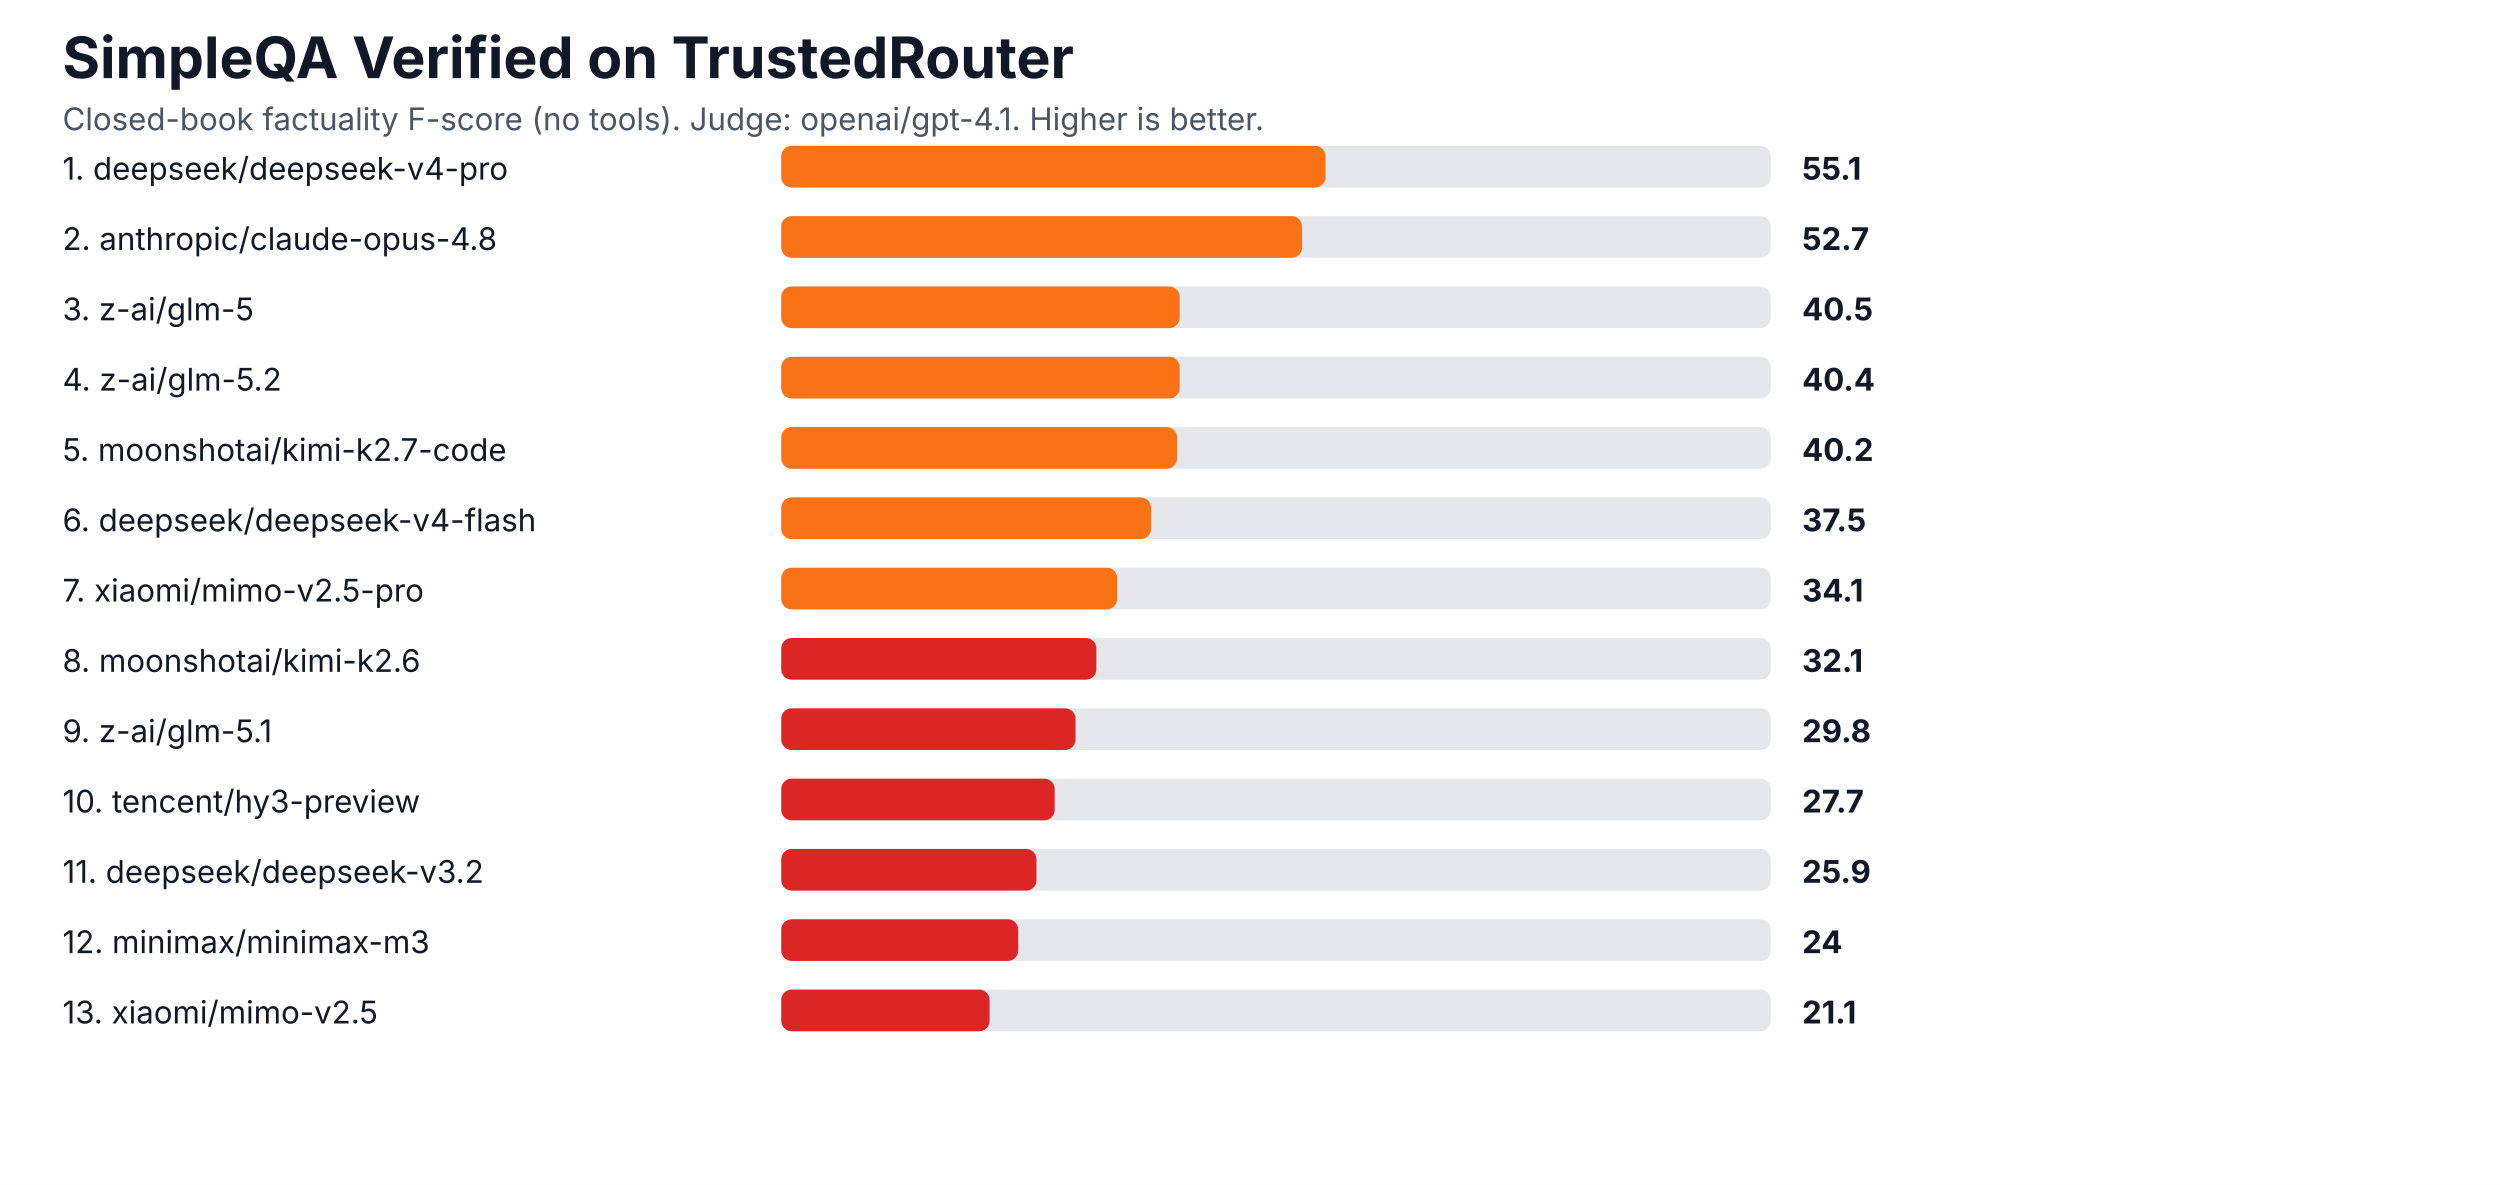
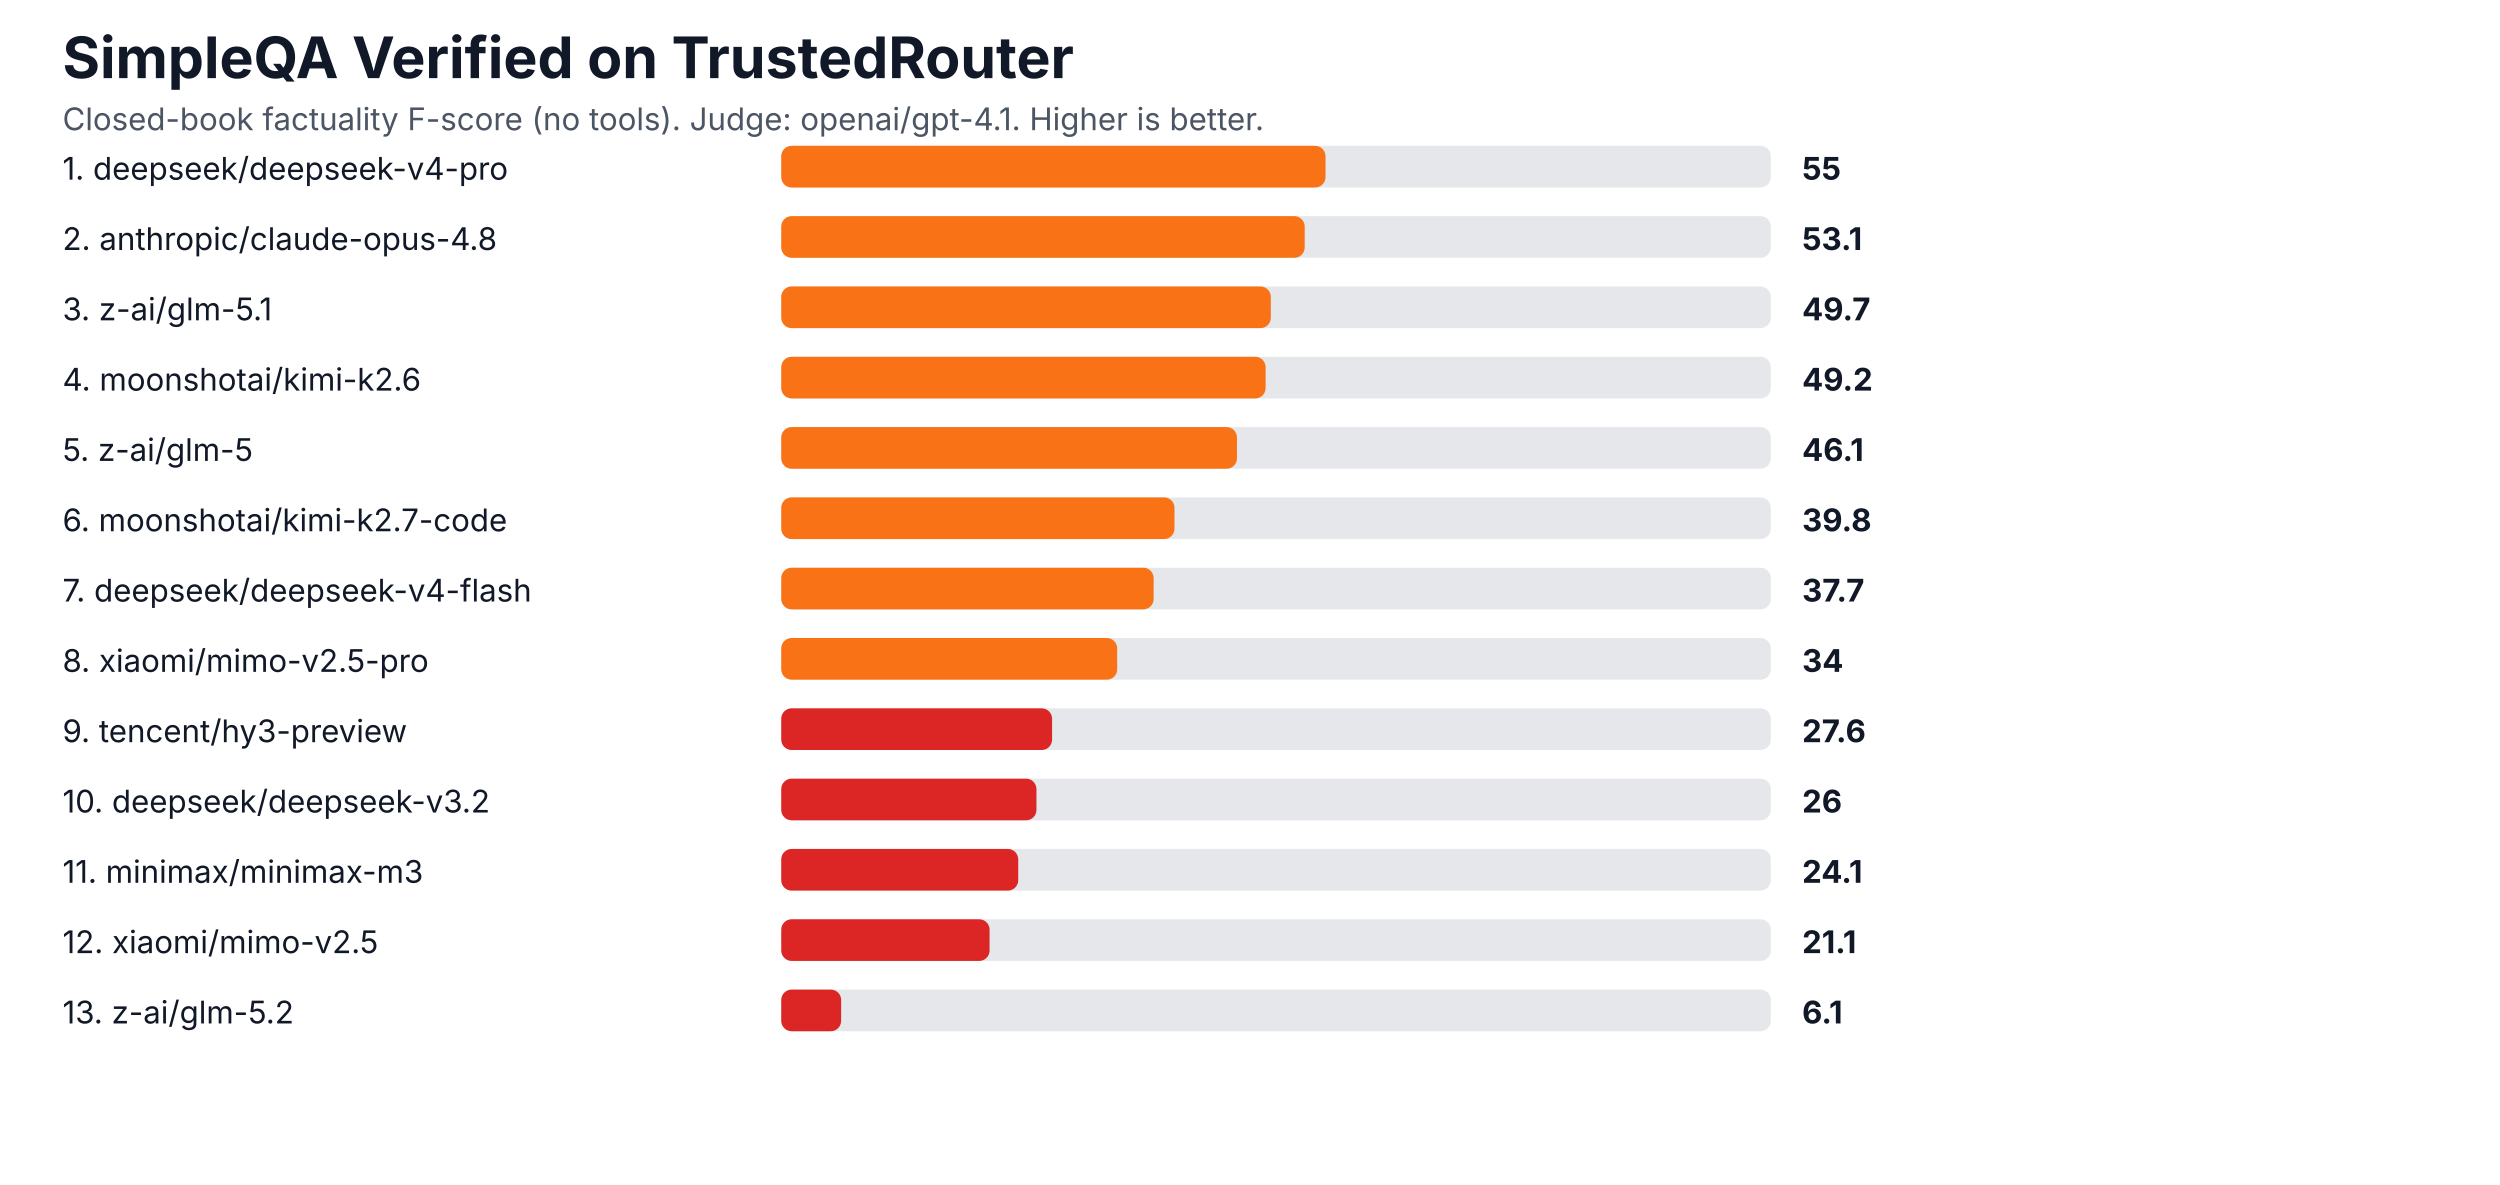
<svg xmlns="http://www.w3.org/2000/svg" width="960" height="455" viewBox="0 0 960 455">
  <rect width="100%" height="100%" fill="#ffffff" />
  <text x="24" y="30" font-family="Inter, Arial, sans-serif" font-size="22" font-weight="700" fill="#111827">SimpleQA Verified on TrustedRouter</text>
  <text x="24" y="50" font-family="Inter, Arial, sans-serif" font-size="12" fill="#4b5563">Closed-book factuality F-score (no tools). Judge: openai/gpt-4.1. Higher is better.</text>
  <text x="24" y="69" font-family="Inter, Arial, sans-serif" font-size="12" fill="#111827">1. deepseek/deepseek-v4-pro</text>
  <rect x="300" y="56" width="380" height="16" rx="4" fill="#e5e7eb" />
  <rect x="300" y="56" width="209" height="16" rx="4" fill="#f97316" />
-   <text x="692" y="69" font-family="Inter, Arial, sans-serif" font-size="12" font-weight="700" fill="#111827">55.1</text>
+   <text x="692" y="69" font-family="Inter, Arial, sans-serif" font-size="12" font-weight="700" fill="#111827">55</text>
  <text x="24" y="96" font-family="Inter, Arial, sans-serif" font-size="12" fill="#111827">2. anthropic/claude-opus-4.8</text>
  <rect x="300" y="83" width="380" height="16" rx="4" fill="#e5e7eb" />
-   <rect x="300" y="83" width="200" height="16" rx="4" fill="#f97316" />
-   <text x="692" y="96" font-family="Inter, Arial, sans-serif" font-size="12" font-weight="700" fill="#111827">52.7</text>
-   <text x="24" y="123" font-family="Inter, Arial, sans-serif" font-size="12" fill="#111827">3. z-ai/glm-5</text>
+   <rect x="300" y="83" width="201" height="16" rx="4" fill="#f97316" />
+   <text x="692" y="96" font-family="Inter, Arial, sans-serif" font-size="12" font-weight="700" fill="#111827">53.1</text>
+   <text x="24" y="123" font-family="Inter, Arial, sans-serif" font-size="12" fill="#111827">3. z-ai/glm-5.1</text>
  <rect x="300" y="110" width="380" height="16" rx="4" fill="#e5e7eb" />
-   <rect x="300" y="110" width="153" height="16" rx="4" fill="#f97316" />
-   <text x="692" y="123" font-family="Inter, Arial, sans-serif" font-size="12" font-weight="700" fill="#111827">40.5</text>
-   <text x="24" y="150" font-family="Inter, Arial, sans-serif" font-size="12" fill="#111827">4. z-ai/glm-5.2</text>
+   <rect x="300" y="110" width="188" height="16" rx="4" fill="#f97316" />
+   <text x="692" y="123" font-family="Inter, Arial, sans-serif" font-size="12" font-weight="700" fill="#111827">49.7</text>
+   <text x="24" y="150" font-family="Inter, Arial, sans-serif" font-size="12" fill="#111827">4. moonshotai/kimi-k2.6</text>
  <rect x="300" y="137" width="380" height="16" rx="4" fill="#e5e7eb" />
-   <rect x="300" y="137" width="153" height="16" rx="4" fill="#f97316" />
-   <text x="692" y="150" font-family="Inter, Arial, sans-serif" font-size="12" font-weight="700" fill="#111827">40.4</text>
-   <text x="24" y="177" font-family="Inter, Arial, sans-serif" font-size="12" fill="#111827">5. moonshotai/kimi-k2.7-code</text>
+   <rect x="300" y="137" width="186" height="16" rx="4" fill="#f97316" />
+   <text x="692" y="150" font-family="Inter, Arial, sans-serif" font-size="12" font-weight="700" fill="#111827">49.2</text>
+   <text x="24" y="177" font-family="Inter, Arial, sans-serif" font-size="12" fill="#111827">5. z-ai/glm-5</text>
  <rect x="300" y="164" width="380" height="16" rx="4" fill="#e5e7eb" />
-   <rect x="300" y="164" width="152" height="16" rx="4" fill="#f97316" />
-   <text x="692" y="177" font-family="Inter, Arial, sans-serif" font-size="12" font-weight="700" fill="#111827">40.2</text>
-   <text x="24" y="204" font-family="Inter, Arial, sans-serif" font-size="12" fill="#111827">6. deepseek/deepseek-v4-flash</text>
+   <rect x="300" y="164" width="175" height="16" rx="4" fill="#f97316" />
+   <text x="692" y="177" font-family="Inter, Arial, sans-serif" font-size="12" font-weight="700" fill="#111827">46.1</text>
+   <text x="24" y="204" font-family="Inter, Arial, sans-serif" font-size="12" fill="#111827">6. moonshotai/kimi-k2.7-code</text>
  <rect x="300" y="191" width="380" height="16" rx="4" fill="#e5e7eb" />
-   <rect x="300" y="191" width="142" height="16" rx="4" fill="#f97316" />
-   <text x="692" y="204" font-family="Inter, Arial, sans-serif" font-size="12" font-weight="700" fill="#111827">37.5</text>
-   <text x="24" y="231" font-family="Inter, Arial, sans-serif" font-size="12" fill="#111827">7. xiaomi/mimo-v2.5-pro</text>
+   <rect x="300" y="191" width="151" height="16" rx="4" fill="#f97316" />
+   <text x="692" y="204" font-family="Inter, Arial, sans-serif" font-size="12" font-weight="700" fill="#111827">39.8</text>
+   <text x="24" y="231" font-family="Inter, Arial, sans-serif" font-size="12" fill="#111827">7. deepseek/deepseek-v4-flash</text>
  <rect x="300" y="218" width="380" height="16" rx="4" fill="#e5e7eb" />
-   <rect x="300" y="218" width="129" height="16" rx="4" fill="#f97316" />
-   <text x="692" y="231" font-family="Inter, Arial, sans-serif" font-size="12" font-weight="700" fill="#111827">34.1</text>
-   <text x="24" y="258" font-family="Inter, Arial, sans-serif" font-size="12" fill="#111827">8. moonshotai/kimi-k2.6</text>
+   <rect x="300" y="218" width="143" height="16" rx="4" fill="#f97316" />
+   <text x="692" y="231" font-family="Inter, Arial, sans-serif" font-size="12" font-weight="700" fill="#111827">37.7</text>
+   <text x="24" y="258" font-family="Inter, Arial, sans-serif" font-size="12" fill="#111827">8. xiaomi/mimo-v2.5-pro</text>
  <rect x="300" y="245" width="380" height="16" rx="4" fill="#e5e7eb" />
-   <rect x="300" y="245" width="121" height="16" rx="4" fill="#dc2626" />
-   <text x="692" y="258" font-family="Inter, Arial, sans-serif" font-size="12" font-weight="700" fill="#111827">32.1</text>
-   <text x="24" y="285" font-family="Inter, Arial, sans-serif" font-size="12" fill="#111827">9. z-ai/glm-5.1</text>
+   <rect x="300" y="245" width="129" height="16" rx="4" fill="#f97316" />
+   <text x="692" y="258" font-family="Inter, Arial, sans-serif" font-size="12" font-weight="700" fill="#111827">34</text>
+   <text x="24" y="285" font-family="Inter, Arial, sans-serif" font-size="12" fill="#111827">9. tencent/hy3-preview</text>
  <rect x="300" y="272" width="380" height="16" rx="4" fill="#e5e7eb" />
-   <rect x="300" y="272" width="113" height="16" rx="4" fill="#dc2626" />
-   <text x="692" y="285" font-family="Inter, Arial, sans-serif" font-size="12" font-weight="700" fill="#111827">29.8</text>
-   <text x="24" y="312" font-family="Inter, Arial, sans-serif" font-size="12" fill="#111827">10. tencent/hy3-preview</text>
+   <rect x="300" y="272" width="104" height="16" rx="4" fill="#dc2626" />
+   <text x="692" y="285" font-family="Inter, Arial, sans-serif" font-size="12" font-weight="700" fill="#111827">27.6</text>
+   <text x="24" y="312" font-family="Inter, Arial, sans-serif" font-size="12" fill="#111827">10. deepseek/deepseek-v3.2</text>
  <rect x="300" y="299" width="380" height="16" rx="4" fill="#e5e7eb" />
-   <rect x="300" y="299" width="105" height="16" rx="4" fill="#dc2626" />
-   <text x="692" y="312" font-family="Inter, Arial, sans-serif" font-size="12" font-weight="700" fill="#111827">27.7</text>
-   <text x="24" y="339" font-family="Inter, Arial, sans-serif" font-size="12" fill="#111827">11. deepseek/deepseek-v3.2</text>
+   <rect x="300" y="299" width="98" height="16" rx="4" fill="#dc2626" />
+   <text x="692" y="312" font-family="Inter, Arial, sans-serif" font-size="12" font-weight="700" fill="#111827">26</text>
+   <text x="24" y="339" font-family="Inter, Arial, sans-serif" font-size="12" fill="#111827">11. minimax/minimax-m3</text>
  <rect x="300" y="326" width="380" height="16" rx="4" fill="#e5e7eb" />
-   <rect x="300" y="326" width="98" height="16" rx="4" fill="#dc2626" />
-   <text x="692" y="339" font-family="Inter, Arial, sans-serif" font-size="12" font-weight="700" fill="#111827">25.9</text>
-   <text x="24" y="366" font-family="Inter, Arial, sans-serif" font-size="12" fill="#111827">12. minimax/minimax-m3</text>
+   <rect x="300" y="326" width="91" height="16" rx="4" fill="#dc2626" />
+   <text x="692" y="339" font-family="Inter, Arial, sans-serif" font-size="12" font-weight="700" fill="#111827">24.1</text>
+   <text x="24" y="366" font-family="Inter, Arial, sans-serif" font-size="12" fill="#111827">12. xiaomi/mimo-v2.5</text>
  <rect x="300" y="353" width="380" height="16" rx="4" fill="#e5e7eb" />
-   <rect x="300" y="353" width="91" height="16" rx="4" fill="#dc2626" />
-   <text x="692" y="366" font-family="Inter, Arial, sans-serif" font-size="12" font-weight="700" fill="#111827">24</text>
-   <text x="24" y="393" font-family="Inter, Arial, sans-serif" font-size="12" fill="#111827">13. xiaomi/mimo-v2.5</text>
+   <rect x="300" y="353" width="80" height="16" rx="4" fill="#dc2626" />
+   <text x="692" y="366" font-family="Inter, Arial, sans-serif" font-size="12" font-weight="700" fill="#111827">21.1</text>
+   <text x="24" y="393" font-family="Inter, Arial, sans-serif" font-size="12" fill="#111827">13. z-ai/glm-5.2</text>
  <rect x="300" y="380" width="380" height="16" rx="4" fill="#e5e7eb" />
-   <rect x="300" y="380" width="80" height="16" rx="4" fill="#dc2626" />
-   <text x="692" y="393" font-family="Inter, Arial, sans-serif" font-size="12" font-weight="700" fill="#111827">21.1</text>
+   <rect x="300" y="380" width="23" height="16" rx="4" fill="#dc2626" />
+   <text x="692" y="393" font-family="Inter, Arial, sans-serif" font-size="12" font-weight="700" fill="#111827">6.1</text>
</svg>
